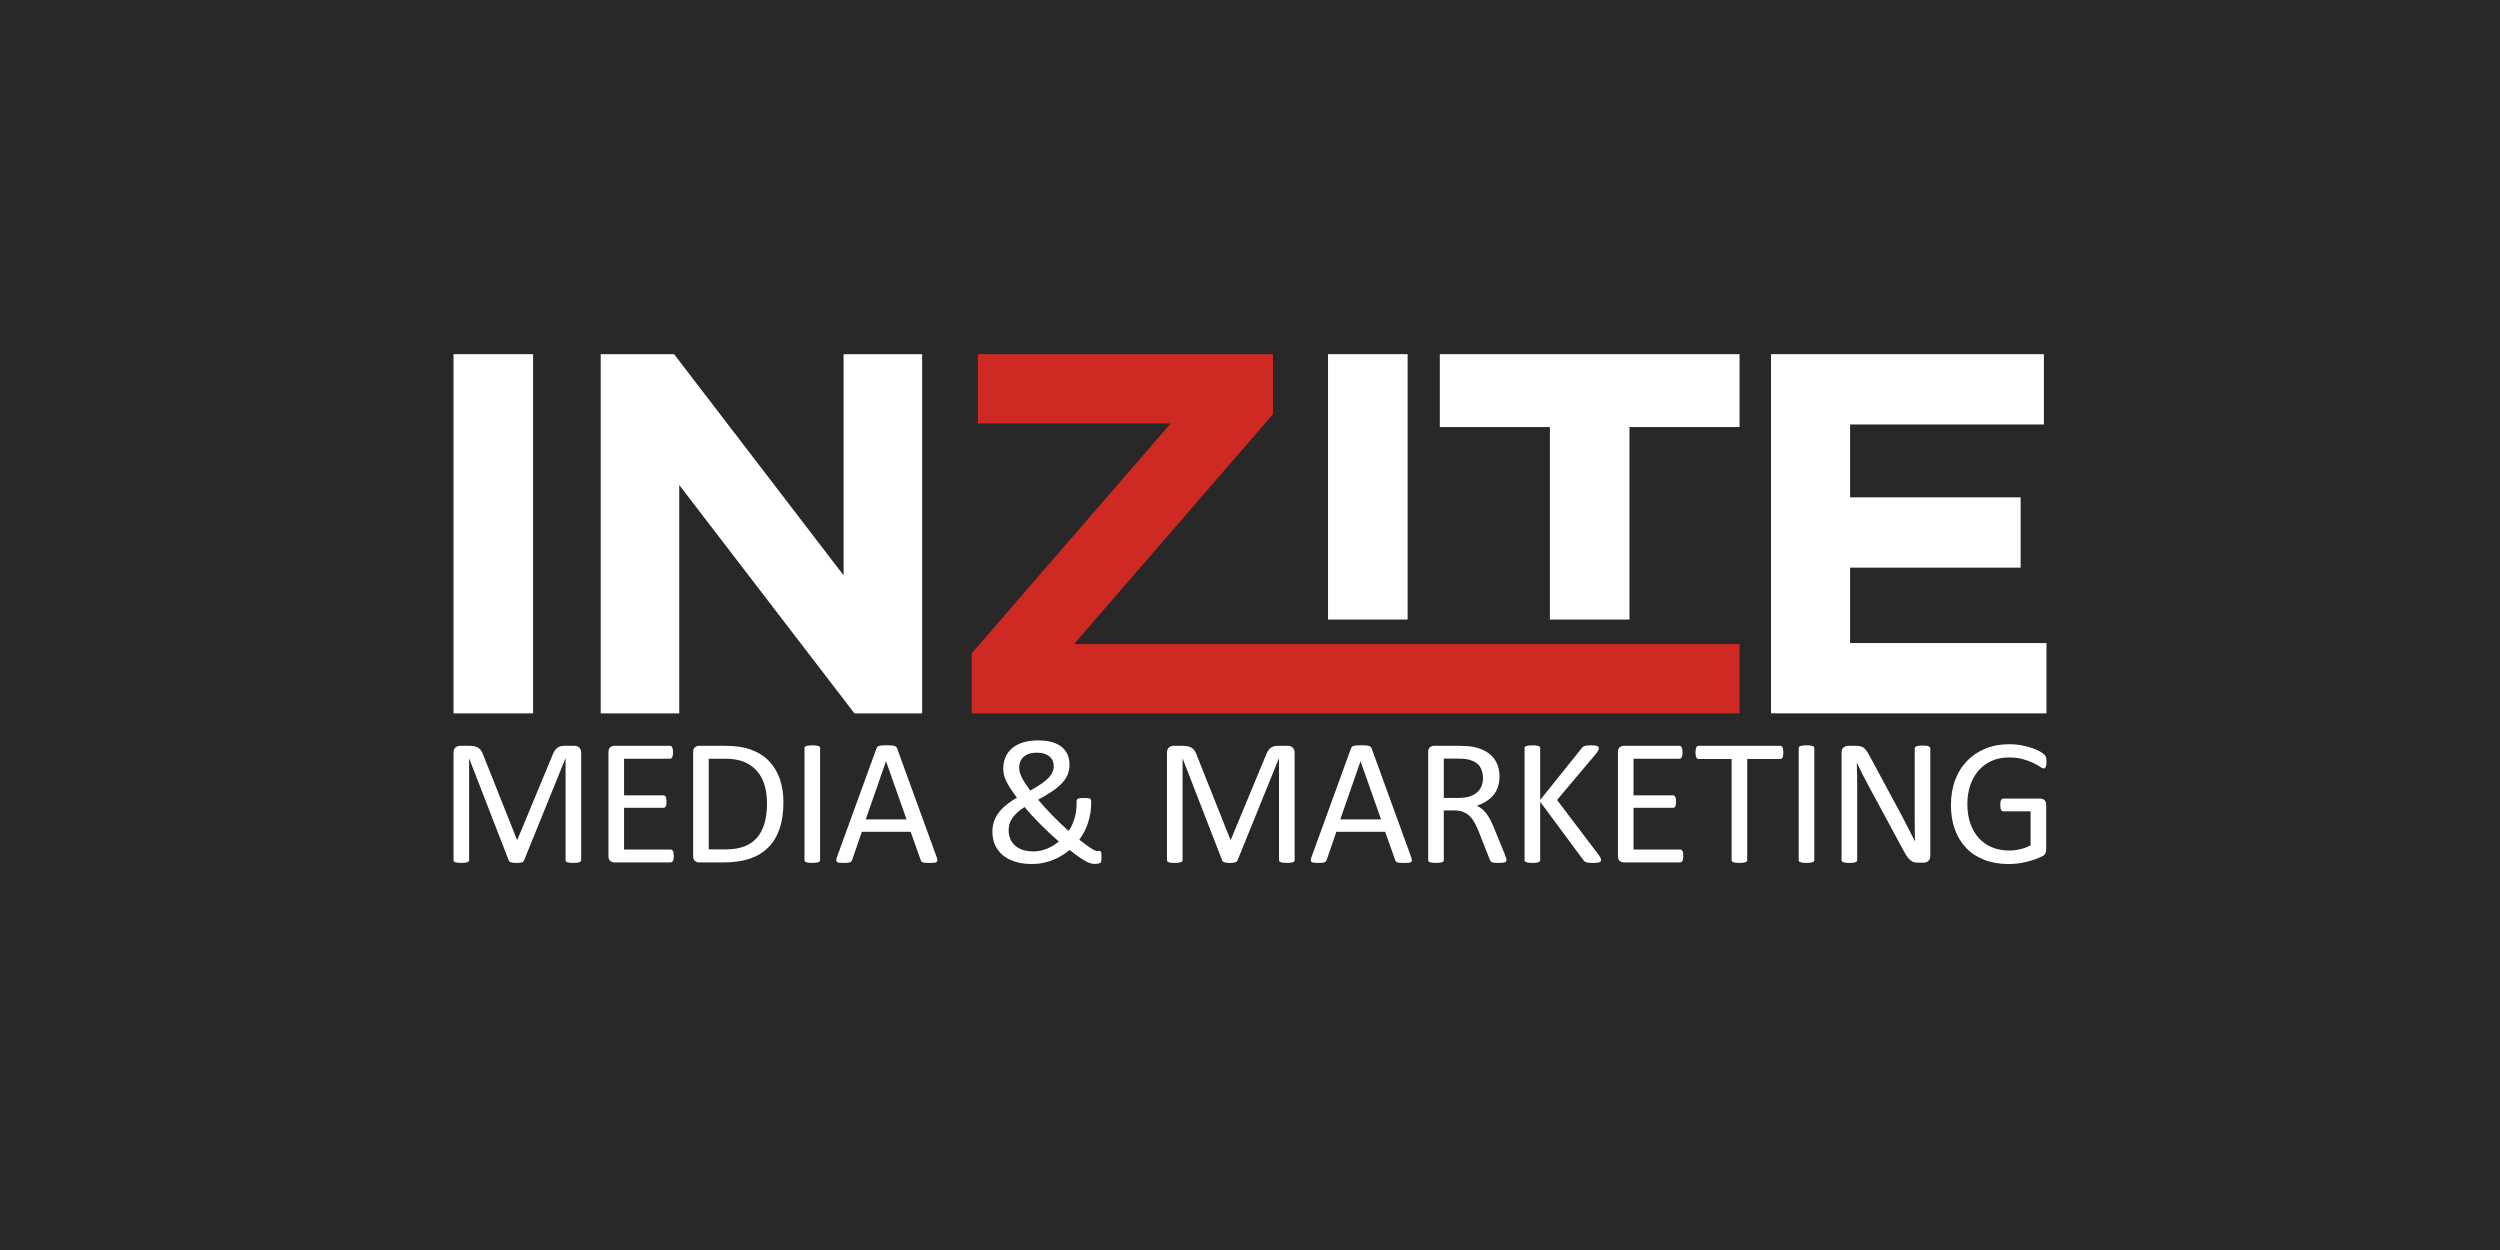
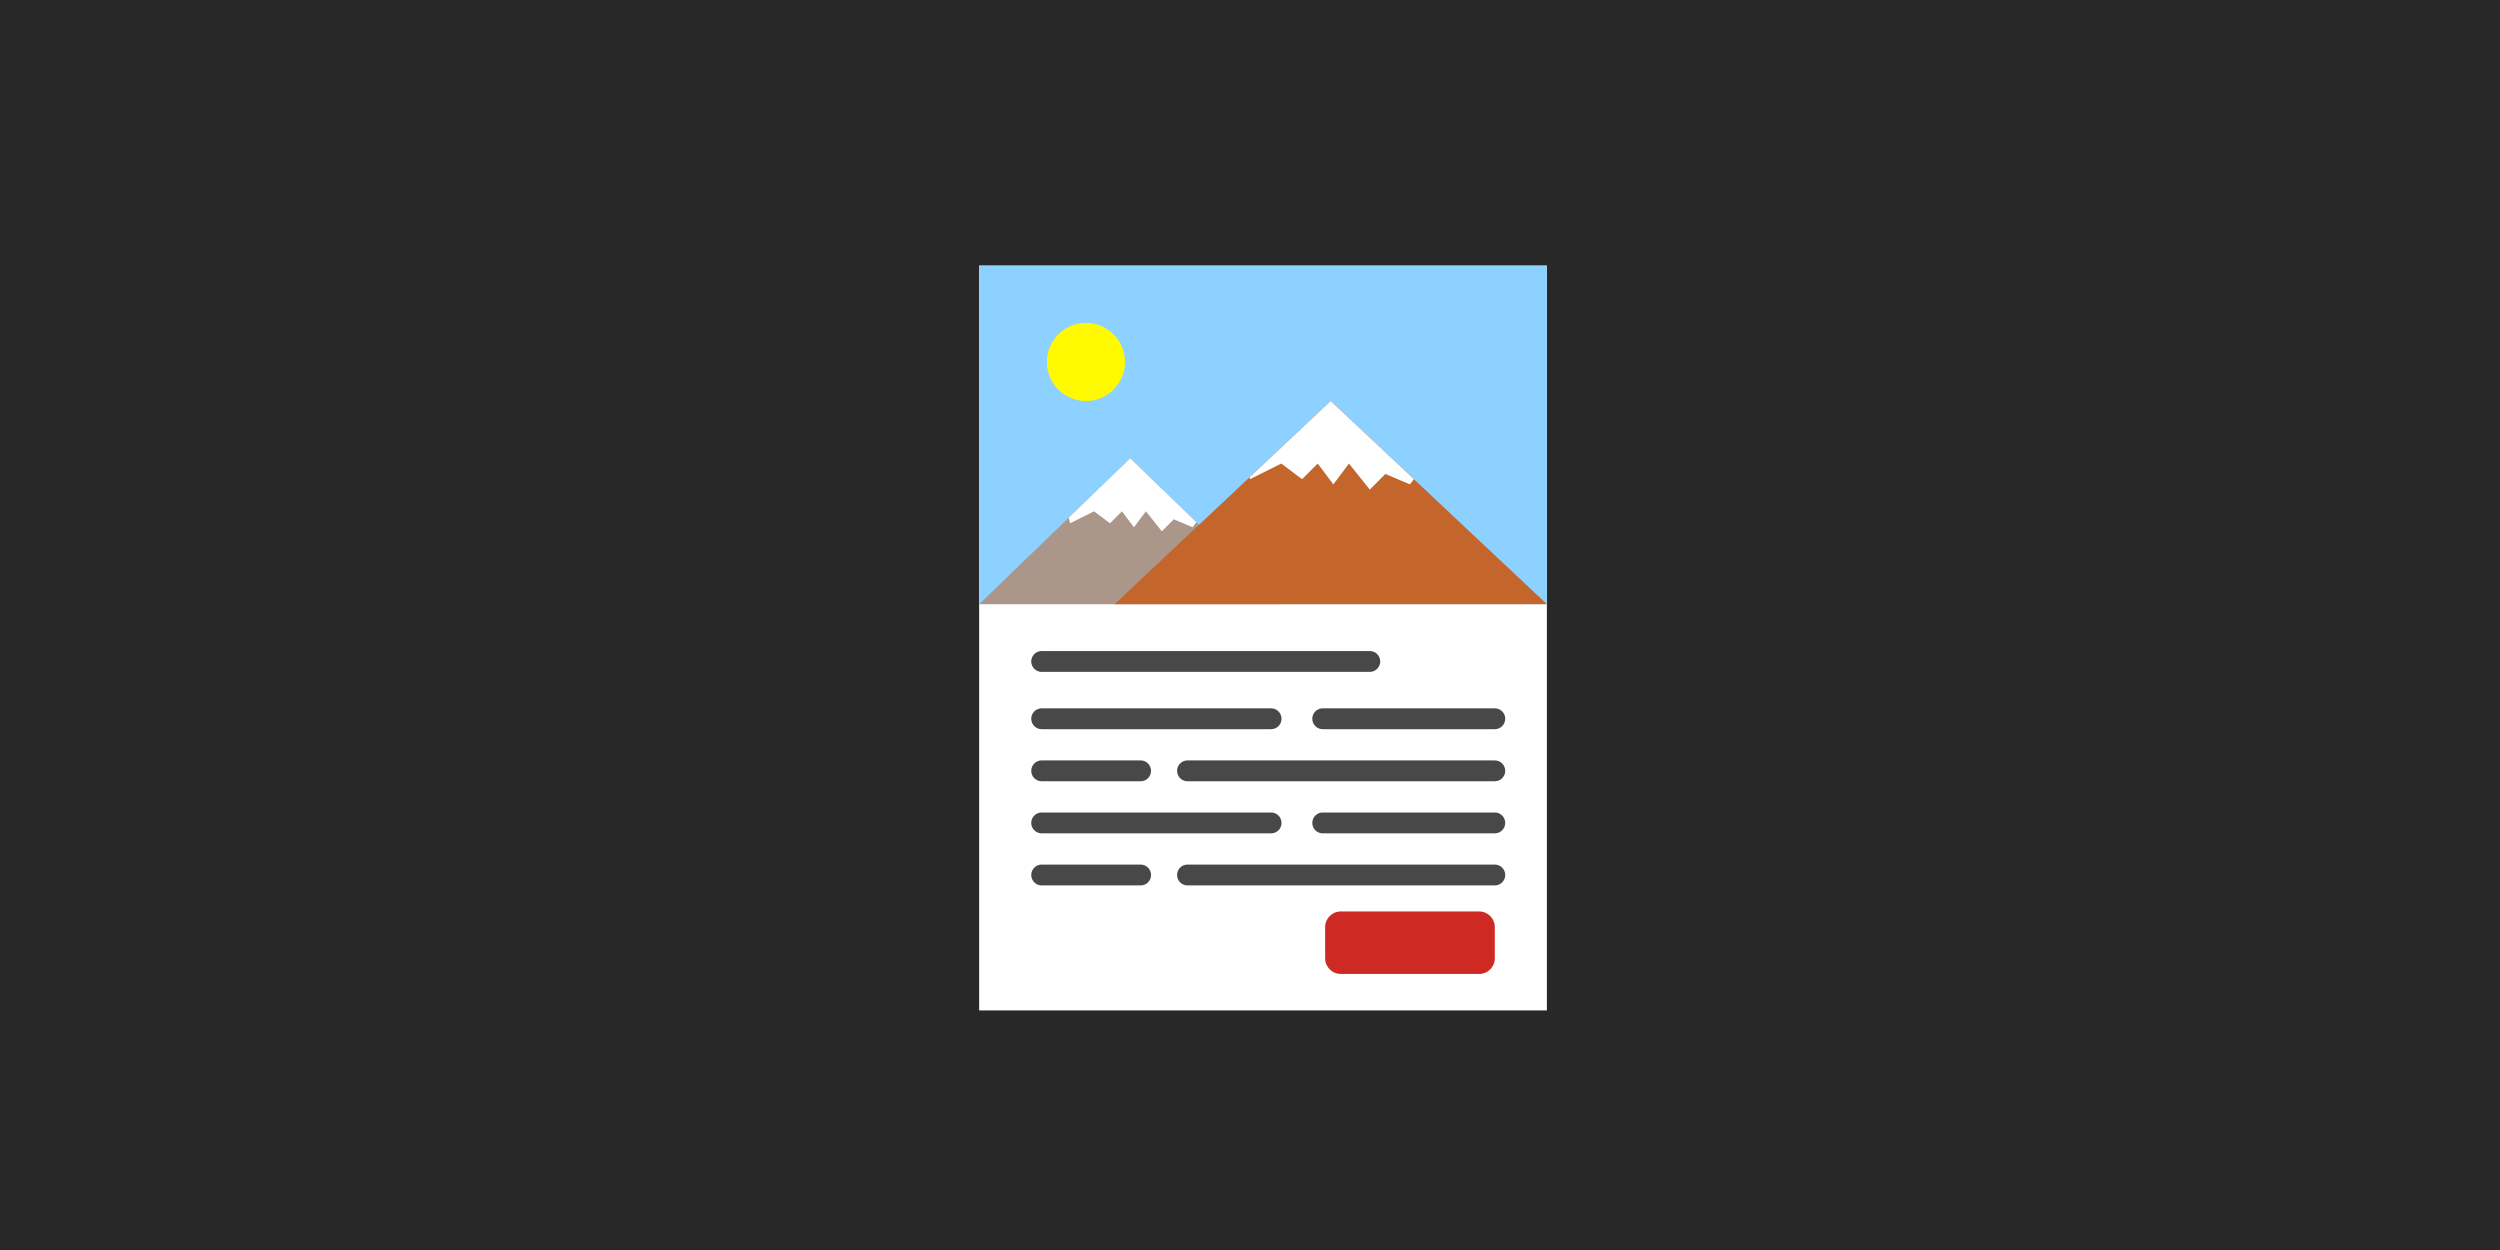
- <svg xmlns="http://www.w3.org/2000/svg" width="480px" height="240px" version="1.1" xml:space="preserve" style="fill-rule:evenodd;clip-rule:evenodd;stroke-linejoin:round;stroke-miterlimit:1.414;">
-   <g id="Layer_1">
-     <rect id="Image_Tabs_1_" x="0" y="0.001" width="480" height="240" style="fill:rgb(40,40,40);" />
-     <g>
+ <svg xmlns="http://www.w3.org/2000/svg" width="100%" height="100%" viewBox="0 0 480 240" version="1.1" xml:space="preserve" style="fill-rule:evenodd;clip-rule:evenodd;stroke-linecap:round;stroke-linejoin:round;stroke-miterlimit:1.414;">
+   <g id="Layer1">
+     <rect x="2.84217e-14" y="0" width="480" height="240" style="fill:#282828;" />
+     <g id="Feature Icon">
+       <rect x="188" y="51" width="109" height="143" style="fill:#fff;" />
      <g>
-         <g>
-           <rect x="87.075" y="68.002" width="15.28" height="68.966" style="fill:white;" />
-         </g>
-         <g>
-           <path d="M115.334,68.002L129.424,68.002L161.969,110.465L161.969,68.002L177.052,68.002L177.052,136.967L164.053,136.967L130.416,93.125L130.416,136.967L115.334,136.967L115.334,68.002Z" style="fill:white;" />
-         </g>
-         <g>
-           <path d="M224.768,81.302L187.757,81.302L187.757,68.002L244.415,68.002L244.415,79.529L206.213,123.667L333.993,123.667L333.993,136.967L186.567,136.967L186.567,125.44L224.768,81.302Z" style="fill:rgb(206,41,34);" />
-         </g>
-         <g>
-           <rect x="254.981" y="68.002" width="15.28" height="50.952" style="fill:white;" />
-         </g>
-         <g>
-           <path d="M297.578,81.992L276.444,81.992L276.444,68.002L333.993,68.002L333.993,81.992L312.858,81.992L312.858,118.954L297.578,118.954L297.578,81.992Z" style="fill:white;" />
-         </g>
-         <g>
-           <path d="M340.035,68.002L392.425,68.002L392.425,81.5L355.217,81.5L355.217,95.49L387.961,95.49L387.961,108.987L355.217,108.987L355.217,123.47L392.921,123.47L392.921,136.967L340.035,136.967L340.035,68.002Z" style="fill:white;" />
-         </g>
-         <g>
-           <path d="M111.586,165.132C111.586,165.224 111.561,165.305 111.513,165.373C111.466,165.442 111.382,165.497 111.263,165.537C111.143,165.577 110.991,165.614 110.806,165.643C110.62,165.669 110.378,165.684 110.08,165.684C109.805,165.684 109.569,165.669 109.371,165.643C109.173,165.614 109.019,165.577 108.903,165.537C108.79,165.497 108.71,165.442 108.66,165.373C108.613,165.303 108.59,165.224 108.59,165.132L108.59,145.637L108.555,145.637L100.611,165.219C100.576,165.299 100.527,165.369 100.463,165.424C100.399,165.484 100.305,165.532 100.183,165.573C100.061,165.614 99.916,165.643 99.748,165.66C99.579,165.676 99.379,165.685 99.147,165.685C98.903,165.685 98.693,165.674 98.52,165.65C98.346,165.628 98.2,165.597 98.085,165.555C97.969,165.516 97.879,165.467 97.815,165.409C97.752,165.352 97.708,165.287 97.684,165.219L90.09,145.639L90.071,145.639L90.071,165.133C90.071,165.224 90.047,165.305 89.999,165.375C89.952,165.442 89.868,165.497 89.749,165.54C89.629,165.578 89.473,165.615 89.281,165.643C89.09,165.67 88.845,165.685 88.546,165.685C88.259,165.685 88.019,165.67 87.828,165.643C87.637,165.615 87.484,165.578 87.371,165.54C87.257,165.497 87.18,165.442 87.137,165.375C87.096,165.305 87.075,165.224 87.075,165.132L87.075,144.547C87.075,144.063 87.206,143.719 87.464,143.51C87.722,143.301 88.012,143.198 88.331,143.198L90.171,143.198C90.548,143.198 90.877,143.233 91.162,143.302C91.445,143.372 91.691,143.48 91.904,143.633C92.115,143.78 92.293,143.972 92.435,144.201C92.576,144.432 92.701,144.705 92.807,145.015L99.253,161.222L99.339,161.222L106.045,145.066C106.176,144.721 106.316,144.427 106.47,144.184C106.624,143.943 106.792,143.748 106.976,143.606C107.158,143.462 107.361,143.358 107.586,143.295C107.81,143.232 108.07,143.199 108.364,143.199L110.295,143.199C110.471,143.199 110.641,143.227 110.799,143.278C110.958,143.331 111.094,143.411 111.205,143.518C111.317,143.63 111.409,143.768 111.48,143.934C111.55,144.102 111.586,144.306 111.586,144.549L111.586,165.132Z" style="fill:white;" />
-         </g>
-         <g>
-           <path d="M129.364,164.353C129.364,164.56 129.352,164.744 129.329,164.898C129.306,165.054 129.266,165.184 129.208,165.287C129.15,165.392 129.082,165.467 129.007,165.513C128.932,165.559 128.848,165.582 128.756,165.582L117.937,165.582C117.67,165.582 117.418,165.494 117.179,165.314C116.942,165.136 116.823,164.822 116.823,164.373L116.823,144.41C116.823,143.96 116.942,143.645 117.179,143.467C117.418,143.288 117.67,143.199 117.937,143.199L128.633,143.199C128.726,143.199 128.81,143.224 128.885,143.269C128.961,143.314 129.022,143.391 129.069,143.495C129.115,143.599 129.153,143.727 129.182,143.883C129.211,144.04 129.226,144.234 129.226,144.463C129.226,144.671 129.211,144.852 129.182,145.008C129.153,145.164 129.115,145.291 129.069,145.388C129.022,145.486 128.961,145.558 128.885,145.606C128.81,145.652 128.725,145.674 128.633,145.674L119.819,145.674L119.819,152.698L127.379,152.698C127.472,152.698 127.556,152.724 127.631,152.777C127.707,152.826 127.771,152.901 127.822,152.992C127.873,153.085 127.913,153.212 127.936,153.373C127.959,153.535 127.97,153.724 127.97,153.943C127.97,154.15 127.958,154.332 127.936,154.48C127.913,154.629 127.875,154.75 127.822,154.843C127.769,154.936 127.706,155.001 127.631,155.042C127.556,155.081 127.471,155.102 127.379,155.102L119.819,155.102L119.819,163.11L128.756,163.11C128.848,163.11 128.933,163.136 129.007,163.181C129.082,163.225 129.15,163.298 129.208,163.396C129.266,163.493 129.308,163.622 129.329,163.777C129.351,163.929 129.364,164.122 129.364,164.353Z" style="fill:white;" />
-         </g>
-         <g>
-           <path d="M150.418,154.061C150.418,156 150.168,157.691 149.669,159.139C149.17,160.586 148.442,161.783 147.483,162.736C146.527,163.686 145.35,164.399 143.958,164.872C142.562,165.344 140.902,165.581 138.975,165.581L134.201,165.581C133.934,165.581 133.681,165.494 133.443,165.313C133.205,165.134 133.086,164.821 133.086,164.373L133.086,144.41C133.086,143.96 133.205,143.645 133.443,143.467C133.681,143.288 133.935,143.199 134.201,143.199L139.304,143.199C141.256,143.199 142.905,143.451 144.252,143.953C145.599,144.454 146.728,145.174 147.641,146.114C148.553,147.054 149.244,148.193 149.714,149.531C150.184,150.868 150.418,152.377 150.418,154.061ZM147.265,154.183C147.265,152.972 147.114,151.845 146.812,150.801C146.511,149.757 146.037,148.855 145.393,148.095C144.748,147.332 143.932,146.738 142.945,146.312C141.957,145.884 140.685,145.671 139.131,145.671L136.082,145.671L136.082,163.09L139.166,163.09C140.607,163.09 141.819,162.911 142.807,162.554C143.794,162.198 144.618,161.647 145.28,160.911C145.943,160.173 146.438,159.248 146.769,158.135C147.101,157.023 147.265,155.707 147.265,154.183Z" style="fill:white;" />
-         </g>
-         <g>
-           <path d="M157.46,165.132C157.46,165.224 157.435,165.305 157.39,165.373C157.344,165.442 157.263,165.497 157.146,165.537C157.03,165.577 156.876,165.614 156.685,165.643C156.494,165.669 156.252,165.684 155.961,165.684C155.683,165.684 155.445,165.669 155.248,165.643C155.05,165.614 154.894,165.577 154.777,165.537C154.661,165.497 154.58,165.442 154.533,165.373C154.485,165.303 154.464,165.224 154.464,165.132L154.464,143.648C154.464,143.556 154.49,143.475 154.543,143.407C154.596,143.338 154.682,143.283 154.804,143.242C154.926,143.202 155.084,143.166 155.275,143.139C155.466,143.112 155.696,143.097 155.961,143.097C156.252,143.097 156.494,143.112 156.685,143.139C156.876,143.166 157.031,143.202 157.146,143.242C157.263,143.283 157.344,143.338 157.39,143.407C157.437,143.477 157.46,143.556 157.46,143.648L157.46,165.132Z" style="fill:white;" />
-         </g>
-         <g>
-           <path d="M179.826,164.528C179.918,164.78 179.968,164.984 179.974,165.142C179.979,165.297 179.936,165.416 179.844,165.494C179.75,165.575 179.597,165.628 179.381,165.65C179.167,165.675 178.879,165.685 178.52,165.685C178.159,165.685 177.872,165.676 177.657,165.66C177.442,165.643 177.28,165.614 177.17,165.573C177.059,165.532 176.98,165.477 176.927,165.408C176.873,165.339 176.824,165.253 176.778,165.149L174.843,159.7L165.471,159.7L163.624,165.08C163.589,165.182 163.543,165.271 163.484,165.348C163.428,165.422 163.343,165.487 163.233,165.537C163.122,165.59 162.964,165.626 162.763,165.65C162.559,165.674 162.295,165.684 161.97,165.684C161.632,165.684 161.358,165.669 161.142,165.643C160.926,165.614 160.775,165.557 160.689,165.476C160.602,165.394 160.561,165.277 160.568,165.121C160.574,164.966 160.623,164.762 160.715,164.508L168.276,143.718C168.322,143.59 168.383,143.487 168.459,143.406C168.534,143.327 168.645,143.262 168.79,143.214C168.934,143.17 169.12,143.138 169.348,143.121C169.575,143.104 169.862,143.094 170.209,143.094C170.581,143.094 170.888,143.104 171.133,143.121C171.376,143.139 171.573,143.17 171.724,143.214C171.875,143.262 171.991,143.329 172.073,143.414C172.153,143.501 172.217,143.607 172.264,143.735L179.826,164.528ZM170.124,146.175L170.106,146.175L166.221,157.33L174.059,157.33L170.124,146.175Z" style="fill:white;" />
-         </g>
-         <g>
-           <path d="M190.54,159.684C190.54,159.049 190.626,158.444 190.8,157.876C190.975,157.305 191.247,156.751 191.619,156.216C191.991,155.679 192.475,155.159 193.074,154.659C193.671,154.157 194.393,153.653 195.241,153.145C194.777,152.522 194.38,151.956 194.048,151.449C193.717,150.943 193.443,150.47 193.229,150.032C193.014,149.593 192.86,149.175 192.767,148.776C192.674,148.379 192.628,147.979 192.628,147.573C192.628,146.859 192.749,146.176 192.993,145.524C193.238,144.873 193.63,144.296 194.169,143.793C194.709,143.292 195.403,142.896 196.252,142.601C197.099,142.307 198.127,142.16 199.334,142.16C200.357,142.16 201.243,142.268 201.992,142.488C202.741,142.707 203.362,143.018 203.855,143.422C204.349,143.826 204.721,144.312 204.97,144.885C205.219,145.453 205.345,146.092 205.345,146.796C205.345,147.477 205.235,148.098 205.014,148.662C204.793,149.228 204.439,149.776 203.951,150.306C203.464,150.835 202.84,151.364 202.079,151.889C201.318,152.414 200.399,152.964 199.317,153.541C199.712,154.014 200.141,154.506 200.607,155.018C201.071,155.53 201.556,156.049 202.061,156.566C202.565,157.084 203.084,157.595 203.61,158.098C204.138,158.6 204.658,159.081 205.17,159.542C205.403,159.231 205.612,158.875 205.797,158.478C205.983,158.08 206.146,157.659 206.284,157.215C206.423,156.771 206.528,156.32 206.597,155.856C206.667,155.396 206.702,154.929 206.702,154.456L206.702,153.832C206.702,153.718 206.722,153.623 206.763,153.548C206.803,153.473 206.869,153.41 206.963,153.358C207.056,153.305 207.192,153.27 207.372,153.245C207.552,153.223 207.788,153.212 208.077,153.212C208.334,153.212 208.551,153.217 208.731,153.229C208.91,153.241 209.059,153.267 209.175,153.308C209.29,153.348 209.376,153.41 209.427,153.498C209.48,153.583 209.505,153.702 209.505,153.851L209.505,154.284C209.505,154.931 209.451,155.564 209.34,156.185C209.231,156.809 209.079,157.417 208.887,158.011C208.696,158.605 208.457,159.172 208.173,159.714C207.889,160.257 207.572,160.757 207.224,161.219C207.747,161.635 208.203,161.981 208.591,162.257C208.98,162.535 209.312,162.76 209.584,162.933C209.857,163.105 210.084,163.225 210.264,163.296C210.443,163.363 210.592,163.398 210.708,163.398C210.824,163.398 210.936,163.393 211.039,163.381C211.143,163.37 211.227,163.387 211.292,163.433C211.356,163.48 211.406,163.571 211.44,163.709C211.476,163.847 211.493,164.059 211.493,164.349C211.493,164.638 211.487,164.869 211.476,165.04C211.464,165.214 211.444,165.344 211.414,165.432C211.386,165.517 211.336,165.59 211.266,165.647C211.196,165.705 211.068,165.758 210.884,165.803C210.698,165.848 210.454,165.873 210.152,165.873C209.921,165.873 209.664,165.832 209.386,165.753C209.107,165.671 208.781,165.528 208.411,165.327C208.039,165.127 207.606,164.851 207.112,164.505C206.62,164.157 206.041,163.722 205.379,163.191C204.893,163.583 204.379,163.947 203.839,164.281C203.299,164.617 202.723,164.901 202.115,165.138C201.505,165.375 200.866,165.559 200.198,165.691C199.531,165.827 198.808,165.893 198.03,165.893C197.299,165.893 196.604,165.829 195.949,165.702C195.293,165.575 194.687,165.394 194.128,165.158C193.572,164.921 193.072,164.626 192.63,164.267C192.189,163.911 191.814,163.503 191.506,163.048C191.199,162.593 190.96,162.083 190.793,161.517C190.624,160.951 190.54,160.34 190.54,159.684ZM193.657,159.391C193.657,159.99 193.759,160.538 193.962,161.033C194.165,161.53 194.464,161.958 194.859,162.322C195.255,162.683 195.748,162.966 196.339,163.17C196.931,163.371 197.616,163.471 198.396,163.471C198.872,163.471 199.335,163.424 199.789,163.324C200.242,163.225 200.675,163.093 201.087,162.925C201.499,162.757 201.891,162.556 202.263,162.32C202.635,162.083 202.978,161.832 203.291,161.567C202.687,161.049 202.086,160.51 201.488,159.951C200.89,159.391 200.312,158.829 199.755,158.263C199.197,157.7 198.66,157.137 198.143,156.579C197.627,156.019 197.153,155.474 196.723,154.944C196.143,155.312 195.658,155.679 195.27,156.042C194.88,156.406 194.567,156.767 194.328,157.132C194.09,157.495 193.919,157.861 193.814,158.229C193.71,158.6 193.657,158.986 193.657,159.391ZM195.678,147.351C195.678,147.661 195.722,147.979 195.808,148.301C195.895,148.624 196.029,148.963 196.21,149.313C196.39,149.663 196.61,150.041 196.872,150.446C197.134,150.851 197.443,151.3 197.804,151.796C198.651,151.324 199.362,150.888 199.938,150.49C200.512,150.09 200.973,149.708 201.321,149.341C201.672,148.972 201.924,148.602 202.08,148.233C202.237,147.865 202.316,147.472 202.316,147.057C202.316,146.722 202.255,146.403 202.133,146.097C202.011,145.793 201.816,145.522 201.549,145.285C201.282,145.048 200.946,144.86 200.539,144.723C200.132,144.584 199.646,144.516 199.076,144.516C198.46,144.516 197.941,144.594 197.517,144.75C197.092,144.905 196.745,145.112 196.471,145.371C196.199,145.631 195.997,145.932 195.871,146.279C195.743,146.626 195.678,146.981 195.678,147.351Z" style="fill:white;" />
-         </g>
-         <g>
-           <path d="M248.566,165.132C248.566,165.224 248.54,165.305 248.495,165.373C248.445,165.442 248.362,165.497 248.243,165.537C248.122,165.577 247.971,165.614 247.784,165.643C247.6,165.669 247.358,165.684 247.06,165.684C246.785,165.684 246.548,165.669 246.352,165.643C246.155,165.614 245.998,165.577 245.885,165.537C245.771,165.497 245.69,165.442 245.64,165.373C245.595,165.303 245.569,165.224 245.569,165.132L245.569,145.637L245.536,145.637L237.592,165.219C237.558,165.299 237.509,165.369 237.444,165.424C237.38,165.484 237.287,165.532 237.165,165.573C237.044,165.614 236.898,165.643 236.729,165.66C236.561,165.676 236.36,165.685 236.128,165.685C235.884,165.685 235.675,165.674 235.501,165.65C235.327,165.628 235.182,165.597 235.065,165.555C234.949,165.516 234.859,165.467 234.795,165.409C234.731,165.352 234.688,165.287 234.665,165.219L227.069,145.639L227.053,145.639L227.053,165.133C227.053,165.224 227.029,165.305 226.981,165.375C226.933,165.442 226.849,165.497 226.73,165.54C226.61,165.578 226.454,165.615 226.262,165.643C226.072,165.67 225.826,165.685 225.528,165.685C225.241,165.685 225.001,165.67 224.809,165.643C224.618,165.615 224.466,165.578 224.352,165.54C224.239,165.497 224.161,165.442 224.119,165.375C224.077,165.305 224.057,165.224 224.057,165.133L224.057,144.547C224.057,144.063 224.187,143.719 224.445,143.51C224.705,143.302 224.994,143.198 225.312,143.198L227.151,143.198C227.528,143.198 227.859,143.233 228.142,143.302C228.424,143.372 228.672,143.48 228.884,143.633C229.096,143.78 229.274,143.972 229.415,144.201C229.556,144.432 229.681,144.705 229.787,145.015L236.233,161.222L236.32,161.222L243.027,145.066C243.156,144.721 243.297,144.427 243.451,144.184C243.605,143.943 243.771,143.748 243.955,143.606C244.139,143.462 244.341,143.358 244.565,143.295C244.79,143.232 245.05,143.199 245.345,143.199L247.274,143.199C247.451,143.199 247.62,143.227 247.779,143.278C247.938,143.331 248.074,143.411 248.185,143.518C248.296,143.63 248.389,143.768 248.46,143.934C248.531,144.102 248.566,144.306 248.566,144.549L248.566,165.132Z" style="fill:white;" />
-         </g>
-         <g>
-           <path d="M270.932,164.528C271.025,164.78 271.073,164.984 271.078,165.142C271.083,165.297 271.043,165.416 270.947,165.494C270.854,165.575 270.703,165.628 270.488,165.65C270.271,165.675 269.983,165.685 269.623,165.685C269.262,165.685 268.977,165.676 268.76,165.66C268.548,165.643 268.384,165.614 268.273,165.573C268.162,165.532 268.084,165.477 268.031,165.408C267.978,165.339 267.928,165.253 267.882,165.149L265.948,159.7L256.58,159.7L254.73,165.08C254.698,165.182 254.65,165.271 254.592,165.348C254.534,165.422 254.451,165.487 254.339,165.537C254.231,165.59 254.072,165.626 253.871,165.65C253.666,165.674 253.404,165.684 253.078,165.684C252.74,165.684 252.462,165.669 252.249,165.643C252.034,165.614 251.883,165.557 251.797,165.476C251.709,165.397 251.669,165.277 251.674,165.121C251.681,164.966 251.729,164.762 251.823,164.508L259.382,143.718C259.429,143.59 259.488,143.487 259.564,143.406C259.642,143.327 259.75,143.262 259.894,143.214C260.04,143.17 260.224,143.138 260.451,143.121C260.679,143.104 260.966,143.094 261.314,143.094C261.685,143.094 261.993,143.104 262.237,143.121C262.479,143.139 262.676,143.17 262.83,143.214C262.979,143.262 263.095,143.329 263.175,143.414C263.256,143.501 263.322,143.607 263.367,143.735L270.932,164.528ZM261.229,146.175L261.213,146.175L257.329,157.33L265.166,157.33L261.229,146.175Z" style="fill:white;" />
-         </g>
-         <g>
-           <path d="M289.244,165.132C289.244,165.224 289.226,165.305 289.194,165.373C289.159,165.442 289.083,165.5 288.967,165.547C288.849,165.592 288.687,165.626 288.477,165.65C288.268,165.674 287.991,165.684 287.643,165.684C287.34,165.684 287.093,165.673 286.902,165.65C286.712,165.626 286.556,165.59 286.442,165.537C286.326,165.487 286.235,165.413 286.17,165.322C286.106,165.229 286.051,165.114 286.006,164.975L283.932,159.699C283.69,159.099 283.435,158.55 283.176,158.048C282.913,157.547 282.603,157.112 282.243,156.75C281.882,156.387 281.458,156.105 280.971,155.902C280.484,155.7 279.896,155.602 279.21,155.602L277.208,155.602L277.208,165.132C277.208,165.224 277.182,165.305 277.13,165.375C277.076,165.442 276.995,165.497 276.885,165.537C276.774,165.577 276.622,165.614 276.433,165.643C276.241,165.669 275.999,165.684 275.71,165.684C275.42,165.684 275.177,165.669 274.986,165.643C274.793,165.614 274.639,165.577 274.524,165.537C274.408,165.497 274.327,165.442 274.281,165.375C274.234,165.303 274.211,165.224 274.211,165.132L274.211,144.41C274.211,143.96 274.33,143.645 274.567,143.467C274.804,143.289 275.059,143.199 275.324,143.199L280.116,143.199C280.683,143.199 281.158,143.214 281.536,143.242C281.912,143.272 282.252,143.303 282.553,143.338C283.425,143.487 284.195,143.725 284.86,144.047C285.529,144.37 286.089,144.779 286.543,145.276C286.997,145.772 287.335,146.339 287.562,146.978C287.789,147.619 287.902,148.326 287.902,149.097C287.902,149.846 287.799,150.518 287.597,151.111C287.393,151.705 287.101,152.23 286.717,152.686C286.334,153.143 285.875,153.537 285.34,153.871C284.805,154.206 284.207,154.487 283.546,154.719C283.917,154.881 284.255,155.086 284.558,155.334C284.858,155.579 285.141,155.877 285.401,156.223C285.663,156.568 285.91,156.967 286.142,157.417C286.371,157.867 286.606,158.374 286.838,158.939L288.859,163.868C289.02,164.284 289.126,164.575 289.171,164.744C289.222,164.908 289.244,165.039 289.244,165.132ZM284.735,149.411C284.735,148.532 284.535,147.791 284.142,147.188C283.746,146.58 283.084,146.147 282.157,145.881C281.866,145.8 281.538,145.744 281.172,145.707C280.805,145.674 280.328,145.656 279.735,145.656L277.208,145.656L277.208,153.197L280.136,153.197C280.923,153.197 281.607,153.102 282.182,152.91C282.757,152.721 283.236,152.456 283.619,152.115C284.003,151.776 284.285,151.377 284.464,150.914C284.644,150.452 284.735,149.952 284.735,149.411Z" style="fill:white;" />
-         </g>
-         <g>
-           <path d="M307.419,165.097C307.419,165.189 307.398,165.274 307.358,165.348C307.317,165.422 307.239,165.482 307.123,165.528C307.007,165.575 306.851,165.614 306.654,165.643C306.454,165.67 306.2,165.685 305.887,165.685C305.481,165.685 305.148,165.669 304.893,165.634C304.639,165.6 304.444,165.537 304.318,165.442C304.189,165.352 304.086,165.248 304.006,165.133L295.714,153.941L295.714,165.133C295.714,165.213 295.692,165.292 295.644,165.366C295.596,165.442 295.515,165.5 295.399,165.54C295.283,165.58 295.129,165.616 294.94,165.645C294.749,165.671 294.506,165.686 294.216,165.686C293.936,165.686 293.699,165.671 293.5,165.645C293.303,165.616 293.146,165.58 293.03,165.54C292.914,165.5 292.832,165.442 292.786,165.366C292.741,165.292 292.715,165.214 292.715,165.133L292.715,143.648C292.715,143.556 292.741,143.475 292.786,143.407C292.832,143.34 292.914,143.283 293.03,143.242C293.146,143.202 293.3,143.166 293.5,143.139C293.699,143.112 293.936,143.097 294.216,143.097C294.506,143.097 294.746,143.112 294.94,143.139C295.132,143.166 295.286,143.202 295.399,143.242C295.515,143.283 295.596,143.338 295.644,143.407C295.692,143.477 295.714,143.556 295.714,143.648L295.714,153.594L303.691,143.648C303.763,143.545 303.841,143.458 303.937,143.389C304.029,143.319 304.141,143.264 304.275,143.225C304.412,143.185 304.573,143.151 304.765,143.13C304.956,143.107 305.201,143.097 305.504,143.097C305.806,143.097 306.048,143.112 306.235,143.139C306.422,143.166 306.571,143.207 306.679,143.252C306.79,143.298 306.866,143.355 306.906,143.425C306.947,143.495 306.967,143.569 306.967,143.65C306.967,143.801 306.929,143.951 306.853,144.101C306.78,144.25 306.636,144.458 306.427,144.723L298.953,153.595L307.002,164.215C307.199,164.514 307.317,164.721 307.358,164.829C307.398,164.938 307.419,165.027 307.419,165.097Z" style="fill:white;" />
-         </g>
-         <g>
-           <path d="M323.186,164.353C323.186,164.56 323.171,164.744 323.151,164.898C323.125,165.054 323.087,165.184 323.029,165.287C322.971,165.392 322.903,165.467 322.828,165.513C322.752,165.559 322.669,165.582 322.575,165.582L311.757,165.582C311.489,165.582 311.237,165.494 311,165.314C310.763,165.136 310.642,164.822 310.642,164.373L310.642,144.41C310.642,143.96 310.763,143.645 311,143.467C311.237,143.289 311.489,143.199 311.757,143.199L322.455,143.199C322.547,143.199 322.628,143.224 322.707,143.269C322.782,143.314 322.843,143.391 322.891,143.495C322.936,143.599 322.974,143.727 323.004,143.883C323.032,144.04 323.047,144.234 323.047,144.463C323.047,144.671 323.032,144.852 323.004,145.008C322.974,145.164 322.936,145.291 322.891,145.388C322.843,145.486 322.782,145.558 322.707,145.606C322.628,145.652 322.547,145.674 322.455,145.674L313.638,145.674L313.638,152.698L321.198,152.698C321.292,152.698 321.375,152.724 321.45,152.777C321.526,152.826 321.589,152.901 321.642,152.992C321.695,153.085 321.733,153.212 321.756,153.373C321.778,153.535 321.791,153.724 321.791,153.943C321.791,154.15 321.778,154.332 321.756,154.48C321.733,154.629 321.695,154.75 321.642,154.843C321.589,154.936 321.526,155.001 321.45,155.042C321.375,155.081 321.289,155.102 321.198,155.102L313.638,155.102L313.638,163.11L322.575,163.11C322.669,163.11 322.752,163.136 322.828,163.181C322.903,163.225 322.971,163.298 323.029,163.396C323.087,163.493 323.125,163.622 323.151,163.777C323.171,163.929 323.186,164.122 323.186,164.353Z" style="fill:white;" />
-         </g>
-         <g>
-           <path d="M342.397,144.479C342.397,144.7 342.383,144.889 342.361,145.05C342.338,145.212 342.3,145.343 342.25,145.439C342.197,145.537 342.134,145.611 342.058,145.656C341.983,145.702 341.897,145.724 341.806,145.724L335.465,145.724L335.465,165.133C335.465,165.224 335.439,165.305 335.394,165.375C335.348,165.442 335.265,165.497 335.151,165.54C335.036,165.578 334.882,165.615 334.688,165.643C334.499,165.67 334.257,165.685 333.967,165.685C333.689,165.685 333.449,165.67 333.253,165.643C333.053,165.615 332.896,165.578 332.781,165.54C332.665,165.497 332.584,165.442 332.536,165.375C332.491,165.305 332.468,165.224 332.468,165.133L332.468,145.724L326.127,145.724C326.033,145.724 325.95,145.702 325.875,145.655C325.796,145.609 325.738,145.536 325.69,145.438C325.645,145.341 325.608,145.211 325.577,145.049C325.547,144.887 325.534,144.697 325.534,144.478C325.534,144.259 325.547,144.066 325.577,143.9C325.608,143.732 325.645,143.597 325.69,143.493C325.736,143.389 325.796,143.314 325.875,143.267C325.95,143.221 326.033,143.198 326.127,143.198L341.806,143.198C341.897,143.198 341.983,143.221 342.058,143.267C342.134,143.314 342.197,143.389 342.25,143.493C342.3,143.597 342.341,143.733 342.361,143.9C342.383,144.066 342.397,144.26 342.397,144.479Z" style="fill:white;" />
-         </g>
-         <g>
-           <path d="M348.344,165.132C348.344,165.224 348.321,165.305 348.273,165.373C348.225,165.442 348.145,165.497 348.029,165.537C347.913,165.577 347.759,165.614 347.57,165.643C347.378,165.669 347.136,165.684 346.846,165.684C346.566,165.684 346.329,165.669 346.132,165.643C345.933,165.614 345.777,165.577 345.66,165.537C345.544,165.497 345.463,165.442 345.418,165.373C345.37,165.303 345.348,165.224 345.348,165.132L345.348,143.648C345.348,143.556 345.375,143.475 345.426,143.407C345.478,143.338 345.564,143.283 345.688,143.242C345.809,143.202 345.965,143.166 346.157,143.139C346.349,143.112 346.578,143.097 346.846,143.097C347.136,143.097 347.375,143.112 347.57,143.139C347.761,143.166 347.915,143.202 348.029,143.242C348.145,143.283 348.225,143.338 348.273,143.407C348.321,143.477 348.344,143.556 348.344,143.648L348.344,165.132Z" style="fill:white;" />
-         </g>
-         <g>
-           <path d="M370.619,164.353C370.619,164.586 370.581,164.78 370.503,164.941C370.423,165.103 370.322,165.234 370.195,165.339C370.069,165.442 369.931,165.519 369.774,165.565C369.618,165.611 369.464,165.635 369.305,165.635L368.314,165.635C368.001,165.635 367.729,165.602 367.494,165.54C367.259,165.476 367.038,165.36 366.828,165.193C366.619,165.027 366.407,164.798 366.198,164.51C365.986,164.223 365.764,163.853 365.526,163.403L358.653,150.672C358.292,150.017 357.929,149.326 357.563,148.606C357.2,147.885 356.86,147.186 356.544,146.504L356.509,146.504C356.532,147.334 356.552,148.184 356.562,149.047C356.575,149.911 356.58,150.771 356.58,151.623L356.58,165.133C356.58,165.214 356.557,165.292 356.507,165.366C356.456,165.442 356.373,165.5 356.259,165.54C356.141,165.58 355.99,165.616 355.8,165.645C355.608,165.671 355.368,165.686 355.074,165.686C354.778,165.686 354.537,165.671 354.347,165.645C354.158,165.616 354.007,165.58 353.896,165.54C353.788,165.5 353.709,165.442 353.659,165.366C353.608,165.292 353.583,165.214 353.583,165.133L353.583,144.479C353.583,144.018 353.717,143.69 353.979,143.493C354.244,143.298 354.531,143.199 354.842,143.199L356.315,143.199C356.665,143.199 356.955,143.228 357.188,143.285C357.425,143.344 357.631,143.438 357.818,143.571C358.005,143.705 358.184,143.888 358.355,144.123C358.529,144.363 358.711,144.659 358.903,145.016L364.19,154.84C364.515,155.442 364.828,156.025 365.133,156.596C365.436,157.165 365.726,157.73 366.009,158.281C366.291,158.835 366.566,159.379 366.843,159.916C367.119,160.452 367.388,160.992 367.658,161.533L367.676,161.533C367.653,160.623 367.638,159.674 367.632,158.687C367.628,157.7 367.623,156.754 367.623,155.842L367.623,143.698C367.623,143.619 367.65,143.542 367.698,143.475C367.749,143.405 367.829,143.343 367.946,143.292C368.064,143.239 368.215,143.204 368.405,143.179C368.594,143.157 368.843,143.144 369.149,143.144C369.419,143.144 369.651,143.157 369.847,143.179C370.041,143.204 370.198,143.239 370.306,143.292C370.417,143.343 370.496,143.405 370.546,143.475C370.594,143.542 370.619,143.618 370.619,143.698L370.619,164.353Z" style="fill:white;" />
-         </g>
-         <g>
-           <path d="M392.925,146.244C392.925,146.463 392.912,146.655 392.89,146.823C392.864,146.991 392.831,147.129 392.783,147.238C392.738,147.348 392.68,147.424 392.609,147.472C392.539,147.518 392.466,147.542 392.385,147.542C392.244,147.542 392.012,147.432 391.686,147.214C391.361,146.994 390.925,146.752 390.38,146.486C389.832,146.221 389.179,145.978 388.42,145.76C387.658,145.542 386.755,145.431 385.711,145.431C384.467,145.431 383.355,145.657 382.366,146.107C381.377,146.556 380.542,147.179 379.859,147.973C379.173,148.77 378.646,149.715 378.279,150.811C377.917,151.906 377.732,153.095 377.732,154.374C377.732,155.802 377.932,157.072 378.332,158.179C378.734,159.289 379.286,160.221 379.995,160.982C380.704,161.743 381.549,162.319 382.53,162.712C383.514,163.105 384.59,163.301 385.761,163.301C386.457,163.301 387.163,163.217 387.88,163.049C388.594,162.883 389.257,162.632 389.875,162.296L389.875,155.775L384.649,155.775C384.452,155.775 384.301,155.678 384.205,155.481C384.104,155.286 384.056,154.979 384.056,154.565C384.056,154.346 384.066,154.159 384.089,154.004C384.114,153.846 384.152,153.719 384.205,153.623C384.255,153.526 384.318,153.452 384.386,153.405C384.457,153.36 384.543,153.337 384.649,153.337L391.807,153.337C391.936,153.337 392.062,153.36 392.191,153.405C392.319,153.452 392.435,153.523 392.539,153.613C392.642,153.706 392.726,153.834 392.783,153.993C392.839,154.157 392.872,154.341 392.872,154.548L392.872,163.074C392.872,163.374 392.819,163.635 392.713,163.853C392.609,164.07 392.387,164.265 392.049,164.433C391.714,164.601 391.277,164.78 390.743,164.978C390.208,165.174 389.658,165.339 389.088,165.479C388.521,165.617 387.946,165.721 387.365,165.79C386.783,165.86 386.208,165.894 385.64,165.894C383.9,165.894 382.341,165.626 380.972,165.09C379.601,164.554 378.441,163.789 377.497,162.798C376.55,161.805 375.828,160.618 375.329,159.236C374.829,157.851 374.579,156.305 374.579,154.6C374.579,152.824 374.849,151.216 375.389,149.774C375.928,148.333 376.691,147.104 377.672,146.089C378.653,145.075 379.831,144.289 381.209,143.727C382.583,143.169 384.109,142.888 385.782,142.888C386.639,142.888 387.446,142.966 388.2,143.114C388.957,143.264 389.625,143.441 390.213,143.643C390.8,143.843 391.293,144.063 391.694,144.3C392.095,144.537 392.369,144.729 392.521,144.88C392.672,145.03 392.778,145.203 392.834,145.398C392.895,145.591 392.925,145.876 392.925,146.244Z" style="fill:white;" />
-         </g>
+         <path d="M200,138l44.051,0" style="fill:none;stroke-width:4px;stroke:#484848;" />
+         <path d="M200,127l63,0" style="fill:none;stroke-width:4px;stroke:#484848;" />
+         <path d="M200,158l44.051,0" style="fill:none;stroke-width:4px;stroke:#484848;" />
+         <path d="M200,148l19,0" style="fill:none;stroke-width:4px;stroke:#484848;" />
+         <path d="M200,168l19,0" style="fill:none;stroke-width:4px;stroke:#484848;" />
+         <path d="M253.962,138l33.038,0" style="fill:none;stroke-width:4px;stroke:#484848;" />
+         <path d="M253.962,158l33.038,0" style="fill:none;stroke-width:4px;stroke:#484848;" />
+         <path d="M228,148l59,0" style="fill:none;stroke-width:4px;stroke:#484848;" />
+         <path d="M228,168l59,0" style="fill:none;stroke-width:4px;stroke:#484848;" />
+       </g>
+       <path d="M287,178c0,-1.657 -1.343,-3 -3,-3l-26.571,0c-1.657,0 -3,1.343 -3,3l0,6c0,1.657 1.343,3 3,3l26.571,0c1.657,0 3,-1.343 3,-3l0,-6Z" style="fill:#ce2922;" />
+       <rect x="188" y="51" width="109" height="65" style="fill:#8cd1ff;" />
+       <circle cx="208.5" cy="69.5" r="7.5" style="fill:#fffa00;" />
+       <path d="M217,88l29,28l-58,0l29,-28Z" style="fill:#c4662b;fill-opacity:0.549;" />
+       <clipPath id="tag1">
+         <path d="M217,88l29,28l-58,0l29,-28Z" />
+       </clipPath>
+       <g clip-path="url(#tag1)">
+         <path d="M205.463,100.469l4.594,-2.297l3.063,2.297l2.297,-2.297l2.297,3.063l2.297,-3.063l3.063,3.829l2.297,-2.297l3.61,1.531l1.75,-2.297l-13.018,-13.018l-13.018,11.486l0.766,3.063Z" style="fill:#fff;" />
+       </g>
+       <path d="M255.5,77l41.5,39l-83,0l41.5,-39Z" style="fill:#c4662b;" />
+       <clipPath id="tag2">
+         <path d="M255.5,77l41.5,39l-83,0l41.5,-39Z" />
+       </clipPath>
+       <g clip-path="url(#tag2)">
+         <path d="M240,92l6,-3l4,3l3,-3l3,4l3,-4l4,5l3,-3l4.714,2l2.286,-3l-17,-17l-17,15l1,4Z" style="fill:#fff;" />
      </g>
    </g>
  </g>
</svg>
